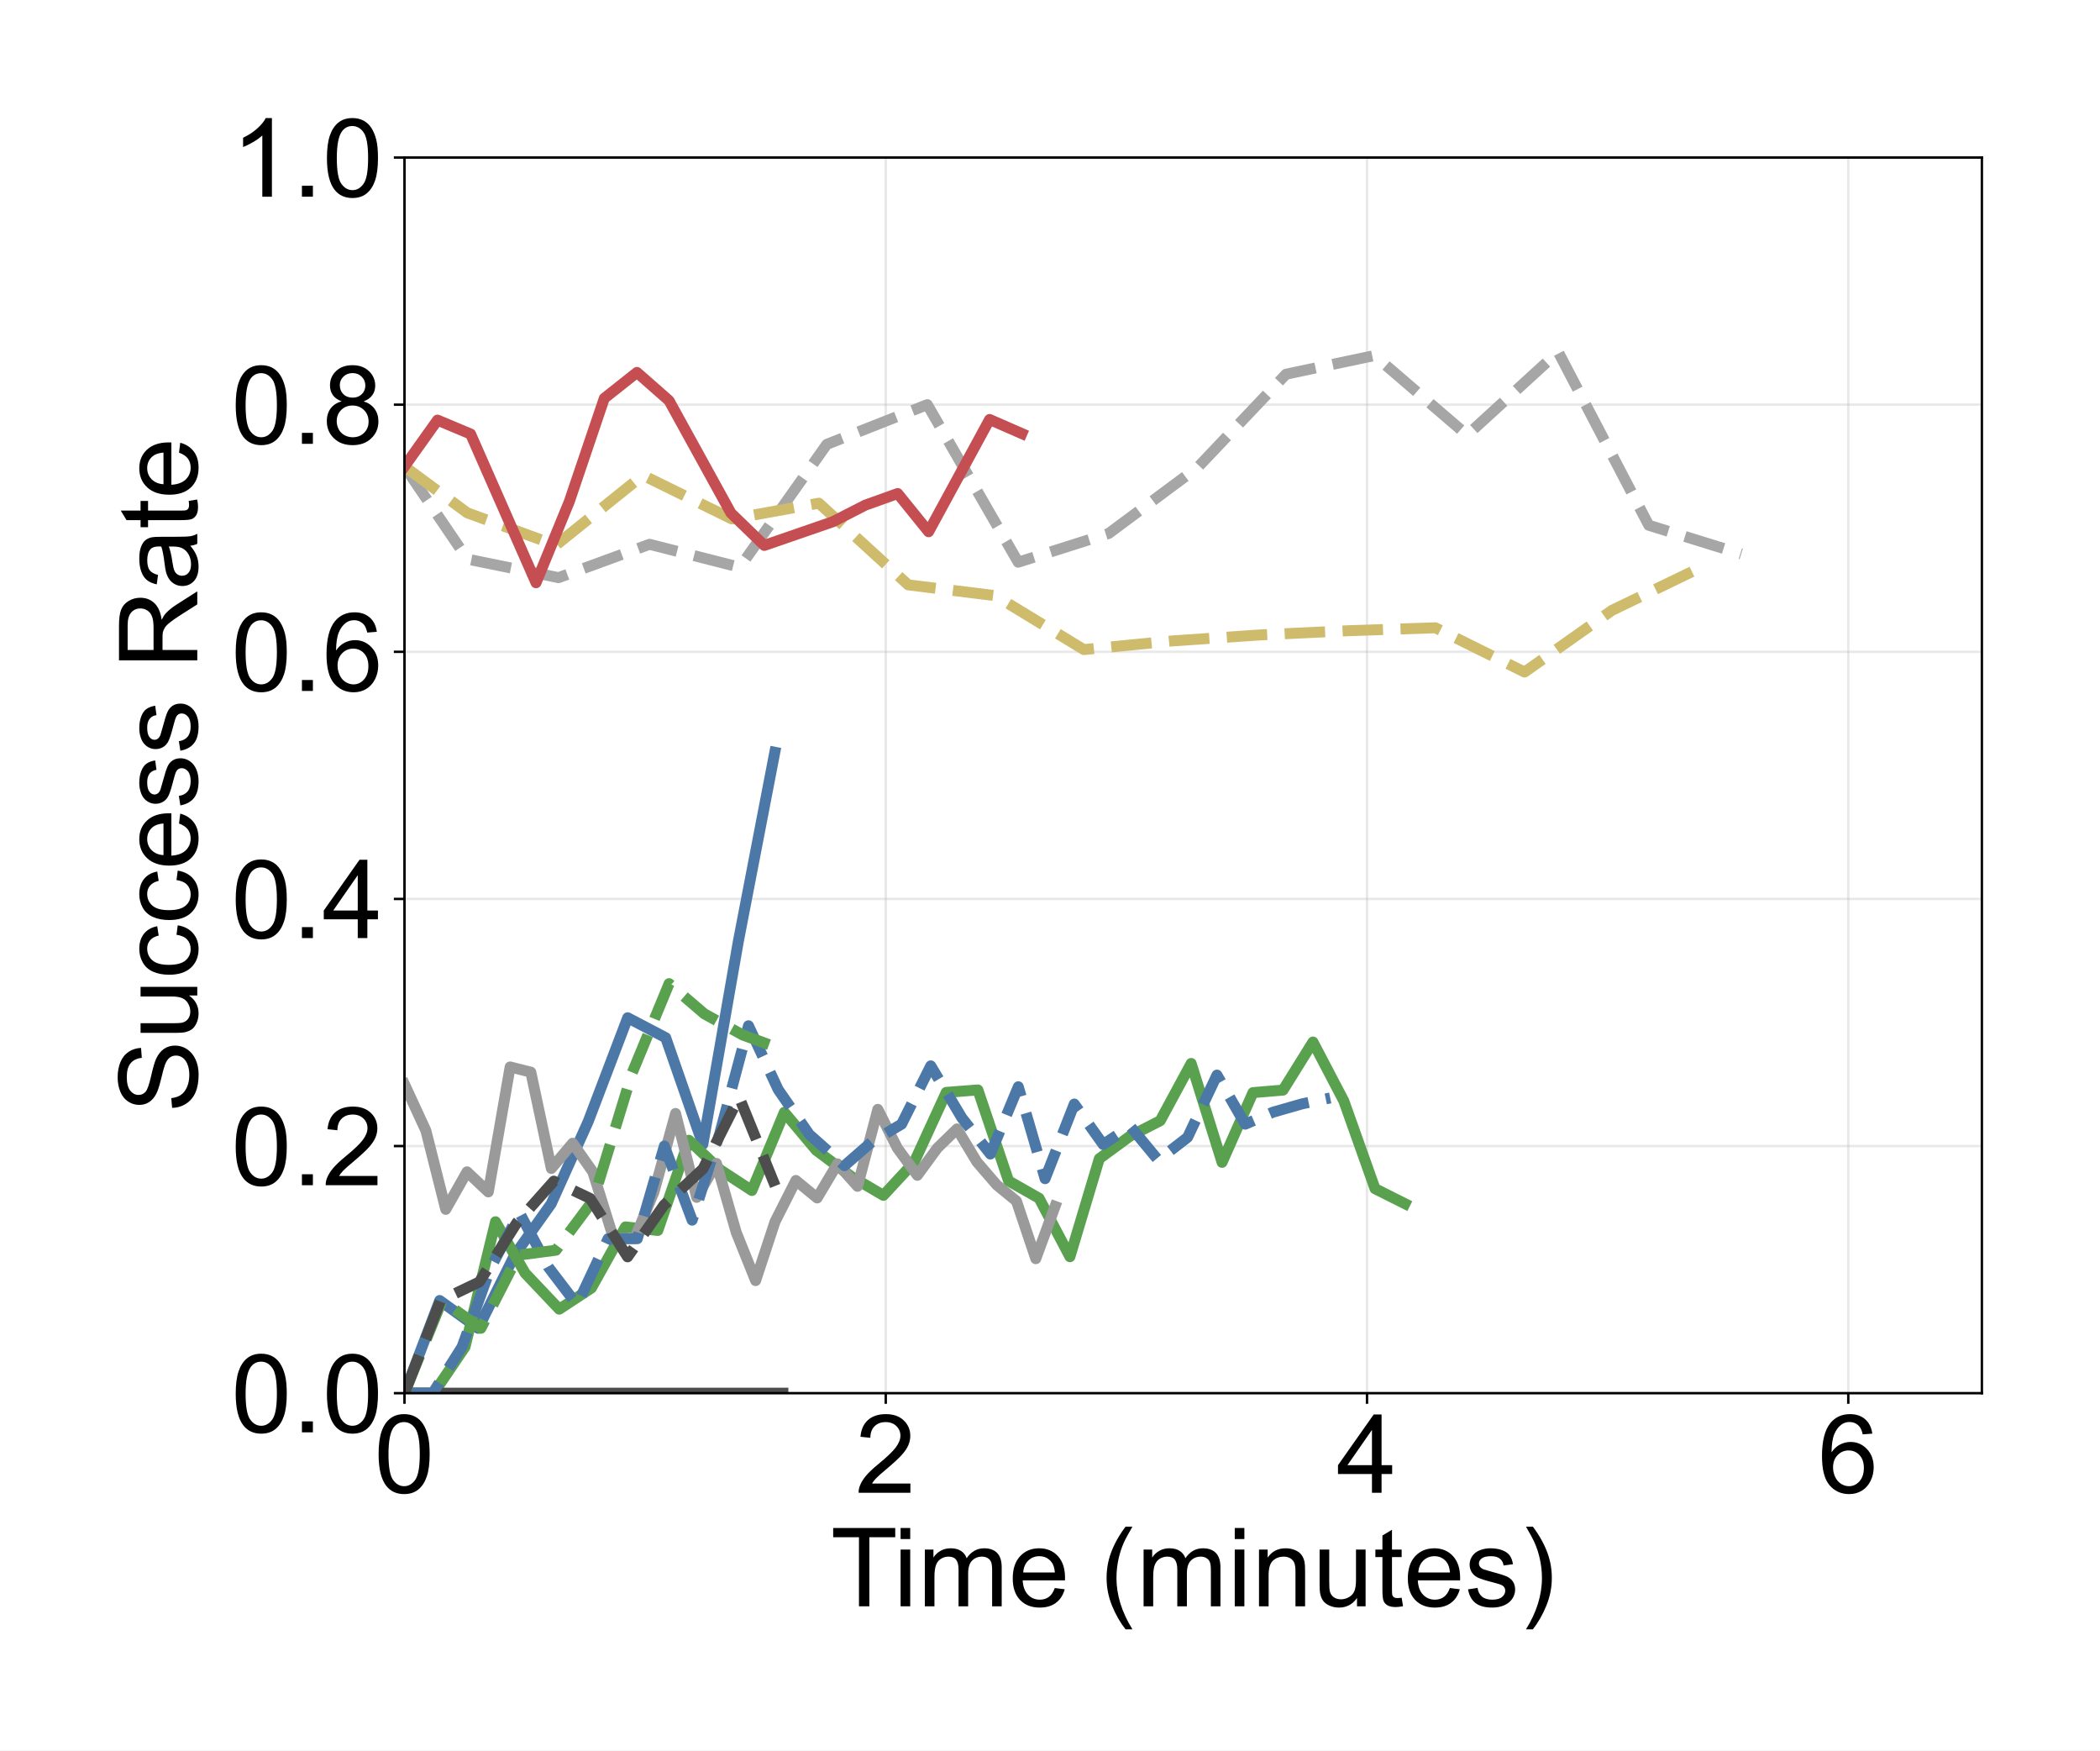
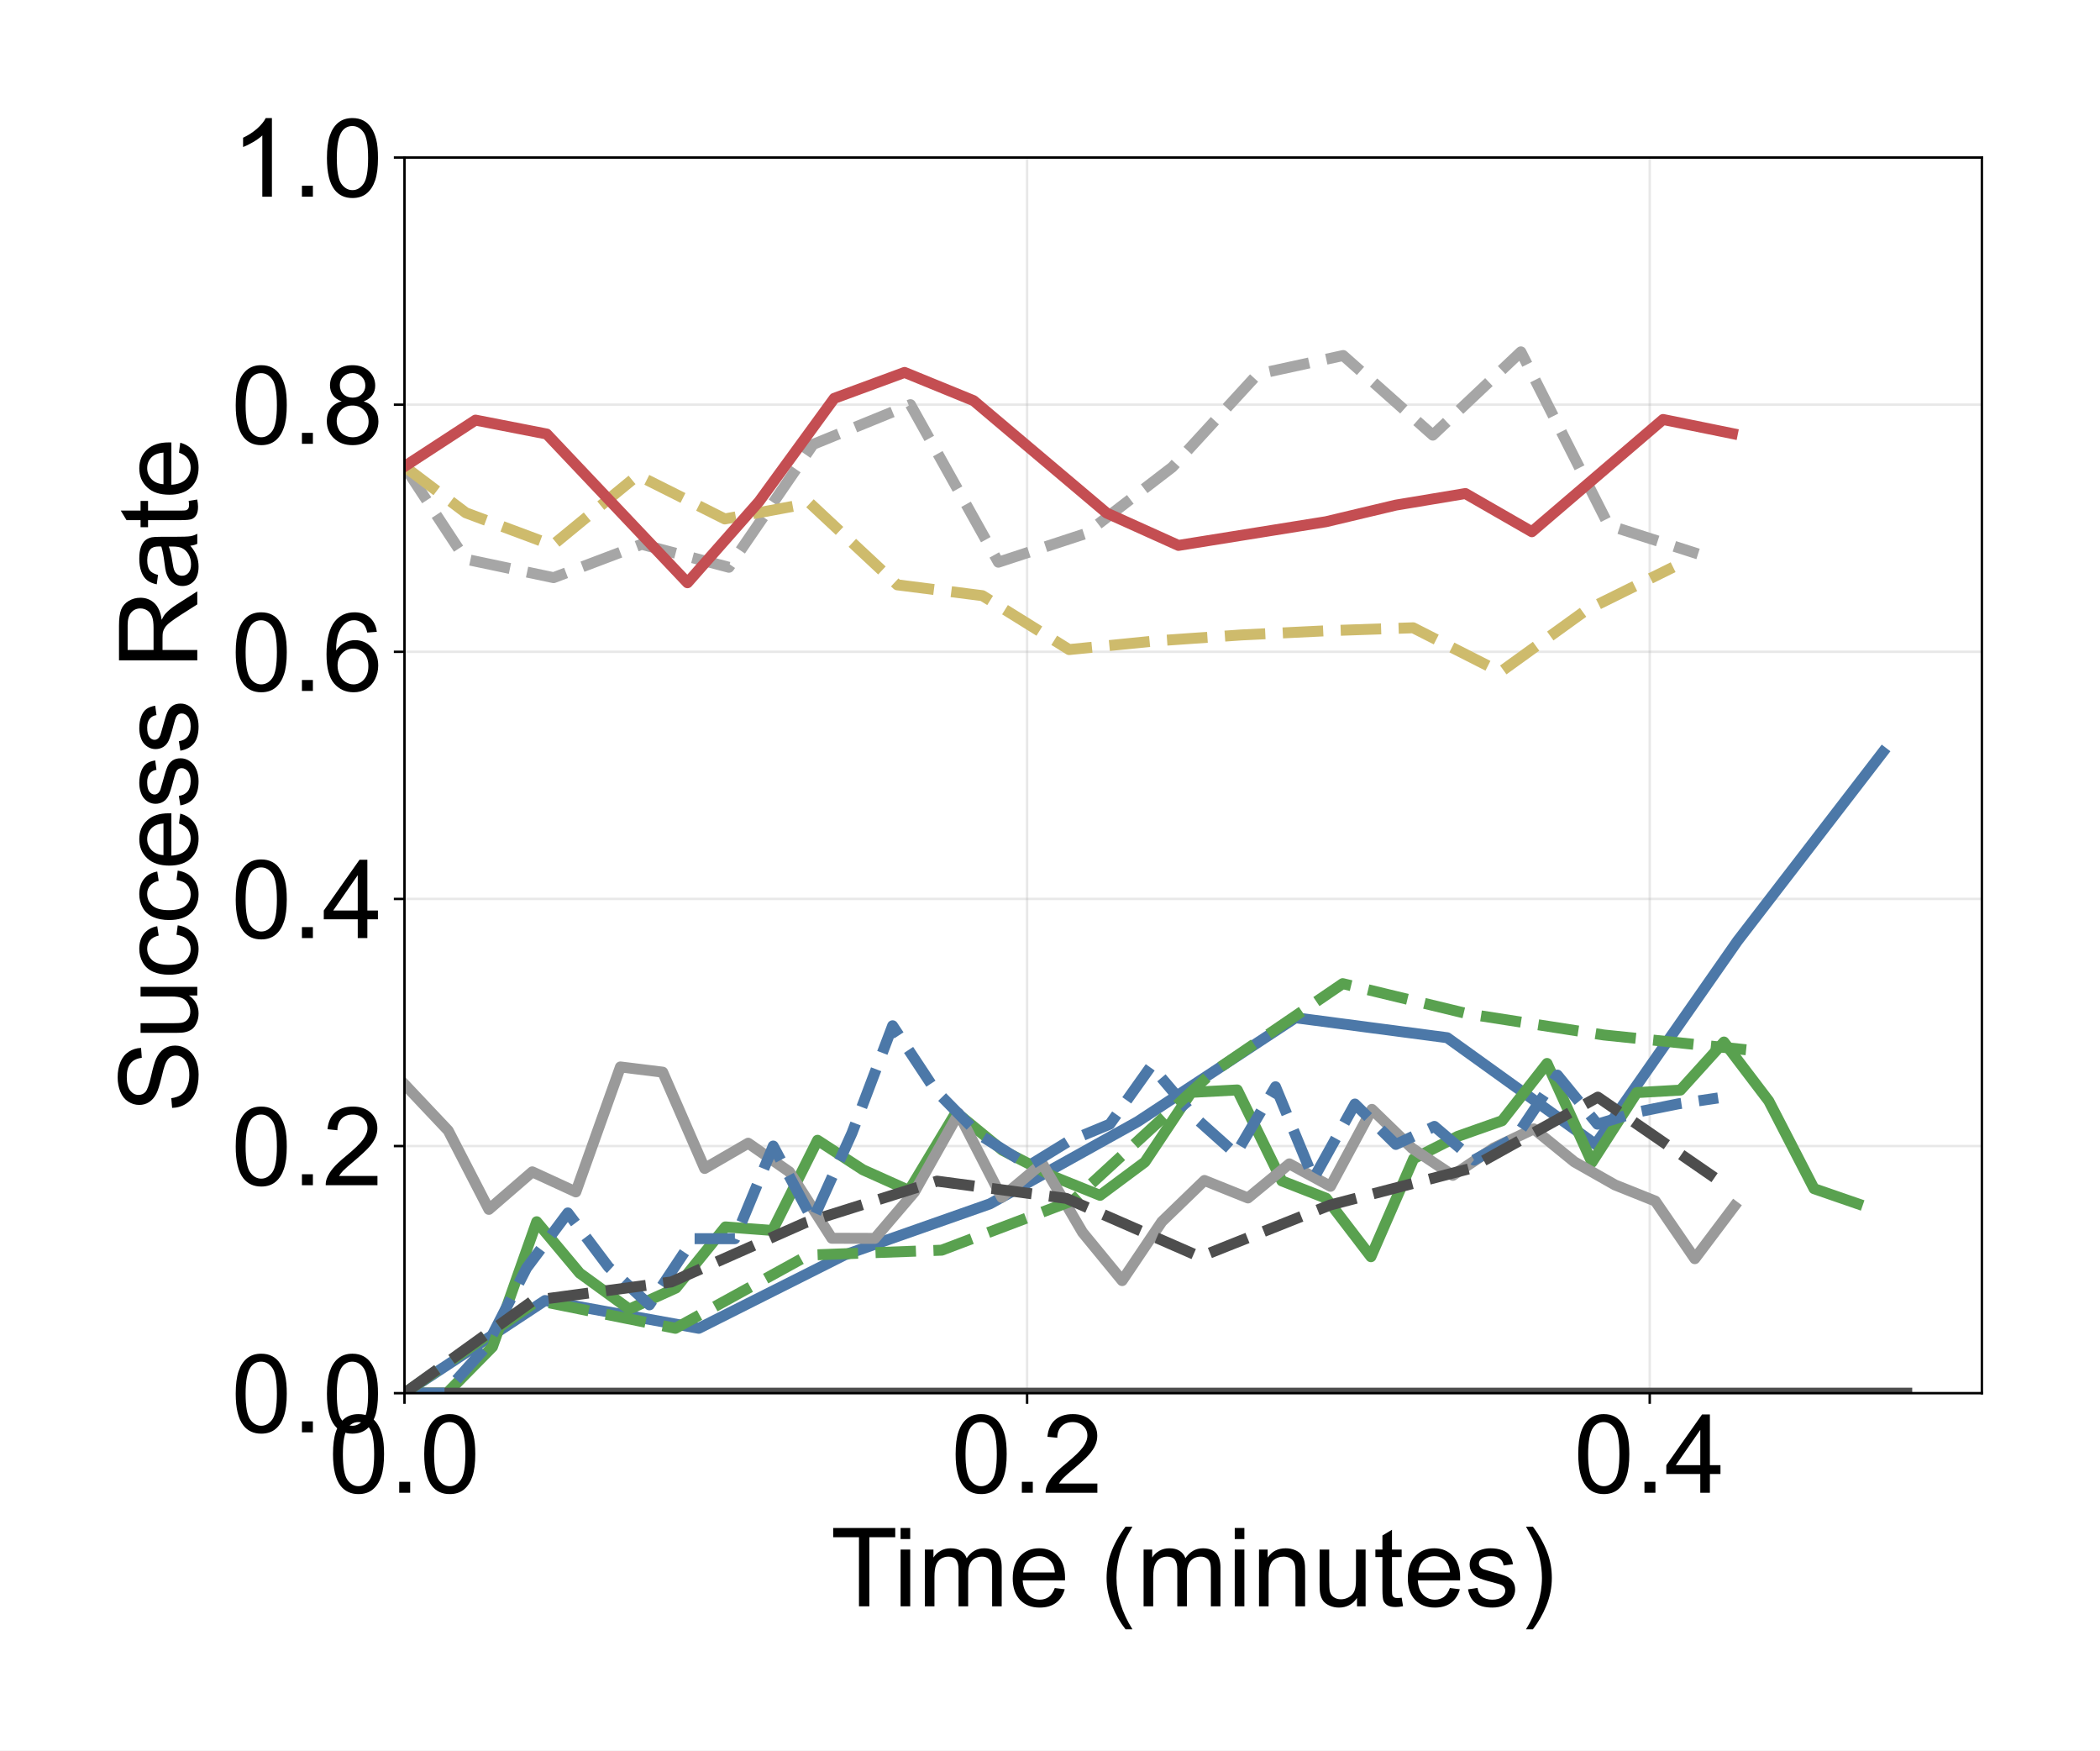
<svg xmlns="http://www.w3.org/2000/svg" xmlns:xlink="http://www.w3.org/1999/xlink" width="691.2pt" height="576pt" viewBox="0 0 691.2 576" version="1.1">
  <defs>
    <style type="text/css">*{stroke-linejoin: round; stroke-linecap: butt}</style>
  </defs>
  <g id="figure_1">
    <g id="patch_1">
      <path d="M 0 576  L 691.2 576  L 691.2 0  L 0 0  z " style="fill: #ffffff" />
    </g>
    <g id="axes_1">
      <g id="patch_2">
        <path d="M 133.13 458.44  L 652.32 458.44  L 652.32 51.84  L 133.13 51.84  z " style="fill: #ffffff" />
      </g>
      <g id="matplotlib.axis_1">
        <g id="xtick_1">
          <g id="line2d_1">
-             <path d="M 133.13 458.44  L 133.13 51.84  " clip-path="url(#pdf2b165efa)" style="fill: none; stroke: #b0b0b0; stroke-opacity: 0.3; stroke-width: 0.8; stroke-linecap: square" />
+             <path d="M 133.13 458.44  L 133.13 51.84  " clip-path="url(#pc6f71b0965)" style="fill: none; stroke: #b0b0b0; stroke-opacity: 0.3; stroke-width: 0.8; stroke-linecap: square" />
          </g>
          <g id="line2d_2">
            <defs>
-               <path id="m8a0c15851d" d="M 0 0  L 0 3.5  " style="stroke: #000000; stroke-width: 0.8" />
-             </defs>
-             <g>
-               <use xlink:href="#m8a0c15851d" x="133.13" y="458.44" style="stroke: #000000; stroke-width: 0.8" />
+               <path id="m09f06f1560" d="M 0 0  L 0 3.5  " style="stroke: #000000; stroke-width: 0.8" />
+             </defs>
+             <g>
+               <use xlink:href="#m09f06f1560" x="133.13" y="458.44" style="stroke: #000000; stroke-width: 0.8" />
            </g>
          </g>
          <g id="text_1">
-             <g transform="translate(123.1203 491.2081) scale(0.36 -0.36)">
+             <g transform="translate(108.11 491.2081) scale(0.36 -0.36)">
              <defs>
                <path id="ArialMT-30" d="M 266 2259  Q 266 3072 433 3567  Q 600 4063 929 4331  Q 1259 4600 1759 4600  Q 2128 4600 2406 4451  Q 2684 4303 2865 4023  Q 3047 3744 3150 3342  Q 3253 2941 3253 2259  Q 3253 1453 3087 958  Q 2922 463 2592 192  Q 2263 -78 1759 -78  Q 1097 -78 719 397  Q 266 969 266 2259  z M 844 2259  Q 844 1131 1108 757  Q 1372 384 1759 384  Q 2147 384 2411 759  Q 2675 1134 2675 2259  Q 2675 3391 2411 3762  Q 2147 4134 1753 4134  Q 1366 4134 1134 3806  Q 844 3388 844 2259  z " transform="scale(0.015625)" />
-               </defs>
-               <use xlink:href="#ArialMT-30" />
+                 <path id="ArialMT-2e" d="M 581 0  L 581 641  L 1222 641  L 1222 0  L 581 0  z " transform="scale(0.015625)" />
+               </defs>
+               <use xlink:href="#ArialMT-30" />
+               <use xlink:href="#ArialMT-2e" transform="translate(55.61523 0)" />
+               <use xlink:href="#ArialMT-30" transform="translate(83.39844 0)" />
            </g>
          </g>
        </g>
        <g id="xtick_2">
          <g id="line2d_3">
-             <path d="M 291.537 458.44  L 291.537 51.84  " clip-path="url(#pdf2b165efa)" style="fill: none; stroke: #b0b0b0; stroke-opacity: 0.3; stroke-width: 0.8; stroke-linecap: square" />
+             <path d="M 338.063 458.44  L 338.063 51.84  " clip-path="url(#pc6f71b0965)" style="fill: none; stroke: #b0b0b0; stroke-opacity: 0.3; stroke-width: 0.8; stroke-linecap: square" />
          </g>
          <g id="line2d_4">
            <g>
-               <use xlink:href="#m8a0c15851d" x="291.537" y="458.44" style="stroke: #000000; stroke-width: 0.8" />
+               <use xlink:href="#m09f06f1560" x="338.063" y="458.44" style="stroke: #000000; stroke-width: 0.8" />
            </g>
          </g>
          <g id="text_2">
-             <g transform="translate(281.5269 491.2081) scale(0.36 -0.36)">
+             <g transform="translate(313.0426 491.2081) scale(0.36 -0.36)">
              <defs>
                <path id="ArialMT-32" d="M 3222 541  L 3222 0  L 194 0  Q 188 203 259 391  Q 375 700 629 1000  Q 884 1300 1366 1694  Q 2113 2306 2375 2664  Q 2638 3022 2638 3341  Q 2638 3675 2398 3904  Q 2159 4134 1775 4134  Q 1369 4134 1125 3890  Q 881 3647 878 3216  L 300 3275  Q 359 3922 746 4261  Q 1134 4600 1788 4600  Q 2447 4600 2831 4234  Q 3216 3869 3216 3328  Q 3216 3053 3103 2787  Q 2991 2522 2730 2228  Q 2469 1934 1863 1422  Q 1356 997 1212 845  Q 1069 694 975 541  L 3222 541  z " transform="scale(0.015625)" />
              </defs>
-               <use xlink:href="#ArialMT-32" />
+               <use xlink:href="#ArialMT-30" />
+               <use xlink:href="#ArialMT-2e" transform="translate(55.61523 0)" />
+               <use xlink:href="#ArialMT-32" transform="translate(83.39844 0)" />
            </g>
          </g>
        </g>
        <g id="xtick_3">
          <g id="line2d_5">
-             <path d="M 449.943 458.44  L 449.943 51.84  " clip-path="url(#pdf2b165efa)" style="fill: none; stroke: #b0b0b0; stroke-opacity: 0.3; stroke-width: 0.8; stroke-linecap: square" />
+             <path d="M 542.995 458.44  L 542.995 51.84  " clip-path="url(#pc6f71b0965)" style="fill: none; stroke: #b0b0b0; stroke-opacity: 0.3; stroke-width: 0.8; stroke-linecap: square" />
          </g>
          <g id="line2d_6">
            <g>
-               <use xlink:href="#m8a0c15851d" x="449.943" y="458.44" style="stroke: #000000; stroke-width: 0.8" />
+               <use xlink:href="#m09f06f1560" x="542.995" y="458.44" style="stroke: #000000; stroke-width: 0.8" />
            </g>
          </g>
          <g id="text_3">
-             <g transform="translate(439.9334 491.2081) scale(0.36 -0.36)">
+             <g transform="translate(517.9752 491.2081) scale(0.36 -0.36)">
              <defs>
                <path id="ArialMT-34" d="M 2069 0  L 2069 1097  L 81 1097  L 81 1613  L 2172 4581  L 2631 4581  L 2631 1613  L 3250 1613  L 3250 1097  L 2631 1097  L 2631 0  L 2069 0  z M 2069 1613  L 2069 3678  L 634 1613  L 2069 1613  z " transform="scale(0.015625)" />
              </defs>
-               <use xlink:href="#ArialMT-34" />
-             </g>
-           </g>
-         </g>
-         <g id="xtick_4">
-           <g id="line2d_7">
-             <path d="M 608.35 458.44  L 608.35 51.84  " clip-path="url(#pdf2b165efa)" style="fill: none; stroke: #b0b0b0; stroke-opacity: 0.3; stroke-width: 0.8; stroke-linecap: square" />
-           </g>
-           <g id="line2d_8">
-             <g>
-               <use xlink:href="#m8a0c15851d" x="608.35" y="458.44" style="stroke: #000000; stroke-width: 0.8" />
-             </g>
-           </g>
-           <g id="text_4">
-             <g transform="translate(598.34 491.2081) scale(0.36 -0.36)">
-               <defs>
-                 <path id="ArialMT-36" d="M 3184 3459  L 2625 3416  Q 2550 3747 2413 3897  Q 2184 4138 1850 4138  Q 1581 4138 1378 3988  Q 1113 3794 959 3422  Q 806 3050 800 2363  Q 1003 2672 1297 2822  Q 1591 2972 1913 2972  Q 2475 2972 2870 2558  Q 3266 2144 3266 1488  Q 3266 1056 3080 686  Q 2894 316 2569 119  Q 2244 -78 1831 -78  Q 1128 -78 684 439  Q 241 956 241 2144  Q 241 3472 731 4075  Q 1159 4600 1884 4600  Q 2425 4600 2770 4297  Q 3116 3994 3184 3459  z M 888 1484  Q 888 1194 1011 928  Q 1134 663 1356 523  Q 1578 384 1822 384  Q 2178 384 2434 671  Q 2691 959 2691 1453  Q 2691 1928 2437 2201  Q 2184 2475 1800 2475  Q 1419 2475 1153 2201  Q 888 1928 888 1484  z " transform="scale(0.015625)" />
-               </defs>
-               <use xlink:href="#ArialMT-36" />
-             </g>
-           </g>
-         </g>
-         <g id="text_5">
+               <use xlink:href="#ArialMT-30" />
+               <use xlink:href="#ArialMT-2e" transform="translate(55.61523 0)" />
+               <use xlink:href="#ArialMT-34" transform="translate(83.39844 0)" />
+             </g>
+           </g>
+         </g>
+         <g id="text_4">
          <g transform="translate(273.3934 528.57) scale(0.36 -0.36)">
            <defs>
              <path id="ArialMT-54" d="M 1659 0  L 1659 4041  L 150 4041  L 150 4581  L 3781 4581  L 3781 4041  L 2266 4041  L 2266 0  L 1659 0  z " transform="scale(0.015625)" />
              <path id="ArialMT-69" d="M 425 3934  L 425 4581  L 988 4581  L 988 3934  L 425 3934  z M 425 0  L 425 3319  L 988 3319  L 988 0  L 425 0  z " transform="scale(0.015625)" />
              <path id="ArialMT-6d" d="M 422 0  L 422 3319  L 925 3319  L 925 2853  Q 1081 3097 1340 3245  Q 1600 3394 1931 3394  Q 2300 3394 2536 3241  Q 2772 3088 2869 2813  Q 3263 3394 3894 3394  Q 4388 3394 4653 3120  Q 4919 2847 4919 2278  L 4919 0  L 4359 0  L 4359 2091  Q 4359 2428 4304 2576  Q 4250 2725 4106 2815  Q 3963 2906 3769 2906  Q 3419 2906 3187 2673  Q 2956 2441 2956 1928  L 2956 0  L 2394 0  L 2394 2156  Q 2394 2531 2256 2718  Q 2119 2906 1806 2906  Q 1569 2906 1367 2781  Q 1166 2656 1075 2415  Q 984 2175 984 1722  L 984 0  L 422 0  z " transform="scale(0.015625)" />
              <path id="ArialMT-65" d="M 2694 1069  L 3275 997  Q 3138 488 2766 206  Q 2394 -75 1816 -75  Q 1088 -75 661 373  Q 234 822 234 1631  Q 234 2469 665 2931  Q 1097 3394 1784 3394  Q 2450 3394 2872 2941  Q 3294 2488 3294 1666  Q 3294 1616 3291 1516  L 816 1516  Q 847 969 1125 678  Q 1403 388 1819 388  Q 2128 388 2347 550  Q 2566 713 2694 1069  z M 847 1978  L 2700 1978  Q 2663 2397 2488 2606  Q 2219 2931 1791 2931  Q 1403 2931 1139 2672  Q 875 2413 847 1978  z " transform="scale(0.015625)" />
              <path id="ArialMT-20" transform="scale(0.015625)" />
              <path id="ArialMT-28" d="M 1497 -1347  Q 1031 -759 709 28  Q 388 816 388 1659  Q 388 2403 628 3084  Q 909 3875 1497 4659  L 1900 4659  Q 1522 4009 1400 3731  Q 1209 3300 1100 2831  Q 966 2247 966 1656  Q 966 153 1900 -1347  L 1497 -1347  z " transform="scale(0.015625)" />
              <path id="ArialMT-6e" d="M 422 0  L 422 3319  L 928 3319  L 928 2847  Q 1294 3394 1984 3394  Q 2284 3394 2536 3286  Q 2788 3178 2913 3003  Q 3038 2828 3088 2588  Q 3119 2431 3119 2041  L 3119 0  L 2556 0  L 2556 2019  Q 2556 2363 2490 2533  Q 2425 2703 2258 2804  Q 2091 2906 1866 2906  Q 1506 2906 1245 2678  Q 984 2450 984 1813  L 984 0  L 422 0  z " transform="scale(0.015625)" />
              <path id="ArialMT-75" d="M 2597 0  L 2597 488  Q 2209 -75 1544 -75  Q 1250 -75 995 37  Q 741 150 617 320  Q 494 491 444 738  Q 409 903 409 1263  L 409 3319  L 972 3319  L 972 1478  Q 972 1038 1006 884  Q 1059 663 1231 536  Q 1403 409 1656 409  Q 1909 409 2131 539  Q 2353 669 2445 892  Q 2538 1116 2538 1541  L 2538 3319  L 3100 3319  L 3100 0  L 2597 0  z " transform="scale(0.015625)" />
              <path id="ArialMT-74" d="M 1650 503  L 1731 6  Q 1494 -44 1306 -44  Q 1000 -44 831 53  Q 663 150 594 308  Q 525 466 525 972  L 525 2881  L 113 2881  L 113 3319  L 525 3319  L 525 4141  L 1084 4478  L 1084 3319  L 1650 3319  L 1650 2881  L 1084 2881  L 1084 941  Q 1084 700 1114 631  Q 1144 563 1211 522  Q 1278 481 1403 481  Q 1497 481 1650 503  z " transform="scale(0.015625)" />
              <path id="ArialMT-73" d="M 197 991  L 753 1078  Q 800 744 1014 566  Q 1228 388 1613 388  Q 2000 388 2187 545  Q 2375 703 2375 916  Q 2375 1106 2209 1216  Q 2094 1291 1634 1406  Q 1016 1563 777 1677  Q 538 1791 414 1992  Q 291 2194 291 2438  Q 291 2659 392 2848  Q 494 3038 669 3163  Q 800 3259 1026 3326  Q 1253 3394 1513 3394  Q 1903 3394 2198 3281  Q 2494 3169 2634 2976  Q 2775 2784 2828 2463  L 2278 2388  Q 2241 2644 2061 2787  Q 1881 2931 1553 2931  Q 1166 2931 1000 2803  Q 834 2675 834 2503  Q 834 2394 903 2306  Q 972 2216 1119 2156  Q 1203 2125 1616 2013  Q 2213 1853 2448 1751  Q 2684 1650 2818 1456  Q 2953 1263 2953 975  Q 2953 694 2789 445  Q 2625 197 2315 61  Q 2006 -75 1616 -75  Q 969 -75 630 194  Q 291 463 197 991  z " transform="scale(0.015625)" />
              <path id="ArialMT-29" d="M 791 -1347  L 388 -1347  Q 1322 153 1322 1656  Q 1322 2244 1188 2822  Q 1081 3291 891 3722  Q 769 4003 388 4659  L 791 4659  Q 1378 3875 1659 3084  Q 1900 2403 1900 1659  Q 1900 816 1576 28  Q 1253 -759 791 -1347  z " transform="scale(0.015625)" />
            </defs>
            <use xlink:href="#ArialMT-54" />
            <use xlink:href="#ArialMT-69" transform="translate(57.33398 0)" />
            <use xlink:href="#ArialMT-6d" transform="translate(79.55078 0)" />
            <use xlink:href="#ArialMT-65" transform="translate(162.8516 0)" />
            <use xlink:href="#ArialMT-20" transform="translate(218.4668 0)" />
            <use xlink:href="#ArialMT-28" transform="translate(246.25 0)" />
            <use xlink:href="#ArialMT-6d" transform="translate(279.5508 0)" />
            <use xlink:href="#ArialMT-69" transform="translate(362.8516 0)" />
            <use xlink:href="#ArialMT-6e" transform="translate(385.0684 0)" />
            <use xlink:href="#ArialMT-75" transform="translate(440.6836 0)" />
            <use xlink:href="#ArialMT-74" transform="translate(496.2988 0)" />
            <use xlink:href="#ArialMT-65" transform="translate(524.082 0)" />
            <use xlink:href="#ArialMT-73" transform="translate(579.6973 0)" />
            <use xlink:href="#ArialMT-29" transform="translate(629.6973 0)" />
          </g>
        </g>
      </g>
      <g id="matplotlib.axis_2">
        <g id="ytick_1">
+           <g id="line2d_7">
+             <path d="M 133.13 458.44  L 652.32 458.44  " clip-path="url(#pc6f71b0965)" style="fill: none; stroke: #b0b0b0; stroke-opacity: 0.3; stroke-width: 0.8; stroke-linecap: square" />
+           </g>
+           <g id="line2d_8">
+             <defs>
+               <path id="m75ee775995" d="M 0 0  L -3.5 0  " style="stroke: #000000; stroke-width: 0.8" />
+             </defs>
+             <g>
+               <use xlink:href="#m75ee775995" x="133.13" y="458.44" style="stroke: #000000; stroke-width: 0.8" />
+             </g>
+           </g>
+           <g id="text_5">
+             <g transform="translate(76.09 471.3241) scale(0.36 -0.36)">
+               <use xlink:href="#ArialMT-30" />
+               <use xlink:href="#ArialMT-2e" transform="translate(55.61523 0)" />
+               <use xlink:href="#ArialMT-30" transform="translate(83.39844 0)" />
+             </g>
+           </g>
+         </g>
+         <g id="ytick_2">
          <g id="line2d_9">
-             <path d="M 133.13 458.44  L 652.32 458.44  " clip-path="url(#pdf2b165efa)" style="fill: none; stroke: #b0b0b0; stroke-opacity: 0.3; stroke-width: 0.8; stroke-linecap: square" />
+             <path d="M 133.13 377.12  L 652.32 377.12  " clip-path="url(#pc6f71b0965)" style="fill: none; stroke: #b0b0b0; stroke-opacity: 0.3; stroke-width: 0.8; stroke-linecap: square" />
          </g>
          <g id="line2d_10">
-             <defs>
-               <path id="mccebfb293e" d="M 0 0  L -3.5 0  " style="stroke: #000000; stroke-width: 0.8" />
-             </defs>
-             <g>
-               <use xlink:href="#mccebfb293e" x="133.13" y="458.44" style="stroke: #000000; stroke-width: 0.8" />
+             <g>
+               <use xlink:href="#m75ee775995" x="133.13" y="377.12" style="stroke: #000000; stroke-width: 0.8" />
            </g>
          </g>
          <g id="text_6">
-             <g transform="translate(76.09 471.3241) scale(0.36 -0.36)">
-               <defs>
-                 <path id="ArialMT-2e" d="M 581 0  L 581 641  L 1222 641  L 1222 0  L 581 0  z " transform="scale(0.015625)" />
-               </defs>
-               <use xlink:href="#ArialMT-30" />
+             <g transform="translate(76.09 390.0041) scale(0.36 -0.36)">
+               <use xlink:href="#ArialMT-30" />
+               <use xlink:href="#ArialMT-2e" transform="translate(55.61523 0)" />
+               <use xlink:href="#ArialMT-32" transform="translate(83.39844 0)" />
+             </g>
+           </g>
+         </g>
+         <g id="ytick_3">
+           <g id="line2d_11">
+             <path d="M 133.13 295.8  L 652.32 295.8  " clip-path="url(#pc6f71b0965)" style="fill: none; stroke: #b0b0b0; stroke-opacity: 0.3; stroke-width: 0.8; stroke-linecap: square" />
+           </g>
+           <g id="line2d_12">
+             <g>
+               <use xlink:href="#m75ee775995" x="133.13" y="295.8" style="stroke: #000000; stroke-width: 0.8" />
+             </g>
+           </g>
+           <g id="text_7">
+             <g transform="translate(76.09 308.6841) scale(0.36 -0.36)">
+               <use xlink:href="#ArialMT-30" />
+               <use xlink:href="#ArialMT-2e" transform="translate(55.61523 0)" />
+               <use xlink:href="#ArialMT-34" transform="translate(83.39844 0)" />
+             </g>
+           </g>
+         </g>
+         <g id="ytick_4">
+           <g id="line2d_13">
+             <path d="M 133.13 214.48  L 652.32 214.48  " clip-path="url(#pc6f71b0965)" style="fill: none; stroke: #b0b0b0; stroke-opacity: 0.3; stroke-width: 0.8; stroke-linecap: square" />
+           </g>
+           <g id="line2d_14">
+             <g>
+               <use xlink:href="#m75ee775995" x="133.13" y="214.48" style="stroke: #000000; stroke-width: 0.8" />
+             </g>
+           </g>
+           <g id="text_8">
+             <g transform="translate(76.09 227.3641) scale(0.36 -0.36)">
+               <defs>
+                 <path id="ArialMT-36" d="M 3184 3459  L 2625 3416  Q 2550 3747 2413 3897  Q 2184 4138 1850 4138  Q 1581 4138 1378 3988  Q 1113 3794 959 3422  Q 806 3050 800 2363  Q 1003 2672 1297 2822  Q 1591 2972 1913 2972  Q 2475 2972 2870 2558  Q 3266 2144 3266 1488  Q 3266 1056 3080 686  Q 2894 316 2569 119  Q 2244 -78 1831 -78  Q 1128 -78 684 439  Q 241 956 241 2144  Q 241 3472 731 4075  Q 1159 4600 1884 4600  Q 2425 4600 2770 4297  Q 3116 3994 3184 3459  z M 888 1484  Q 888 1194 1011 928  Q 1134 663 1356 523  Q 1578 384 1822 384  Q 2178 384 2434 671  Q 2691 959 2691 1453  Q 2691 1928 2437 2201  Q 2184 2475 1800 2475  Q 1419 2475 1153 2201  Q 888 1928 888 1484  z " transform="scale(0.015625)" />
+               </defs>
+               <use xlink:href="#ArialMT-30" />
+               <use xlink:href="#ArialMT-2e" transform="translate(55.61523 0)" />
+               <use xlink:href="#ArialMT-36" transform="translate(83.39844 0)" />
+             </g>
+           </g>
+         </g>
+         <g id="ytick_5">
+           <g id="line2d_15">
+             <path d="M 133.13 133.16  L 652.32 133.16  " clip-path="url(#pc6f71b0965)" style="fill: none; stroke: #b0b0b0; stroke-opacity: 0.3; stroke-width: 0.8; stroke-linecap: square" />
+           </g>
+           <g id="line2d_16">
+             <g>
+               <use xlink:href="#m75ee775995" x="133.13" y="133.16" style="stroke: #000000; stroke-width: 0.8" />
+             </g>
+           </g>
+           <g id="text_9">
+             <g transform="translate(76.09 146.0441) scale(0.36 -0.36)">
+               <defs>
+                 <path id="ArialMT-38" d="M 1131 2484  Q 781 2613 612 2850  Q 444 3088 444 3419  Q 444 3919 803 4259  Q 1163 4600 1759 4600  Q 2359 4600 2725 4251  Q 3091 3903 3091 3403  Q 3091 3084 2923 2848  Q 2756 2613 2416 2484  Q 2838 2347 3058 2040  Q 3278 1734 3278 1309  Q 3278 722 2862 322  Q 2447 -78 1769 -78  Q 1091 -78 675 323  Q 259 725 259 1325  Q 259 1772 486 2073  Q 713 2375 1131 2484  z M 1019 3438  Q 1019 3113 1228 2906  Q 1438 2700 1772 2700  Q 2097 2700 2305 2904  Q 2513 3109 2513 3406  Q 2513 3716 2298 3927  Q 2084 4138 1766 4138  Q 1444 4138 1231 3931  Q 1019 3725 1019 3438  z M 838 1322  Q 838 1081 952 856  Q 1066 631 1291 507  Q 1516 384 1775 384  Q 2178 384 2440 643  Q 2703 903 2703 1303  Q 2703 1709 2433 1975  Q 2163 2241 1756 2241  Q 1359 2241 1098 1978  Q 838 1716 838 1322  z " transform="scale(0.015625)" />
+               </defs>
+               <use xlink:href="#ArialMT-30" />
+               <use xlink:href="#ArialMT-2e" transform="translate(55.61523 0)" />
+               <use xlink:href="#ArialMT-38" transform="translate(83.39844 0)" />
+             </g>
+           </g>
+         </g>
+         <g id="ytick_6">
+           <g id="line2d_17">
+             <path d="M 133.13 51.84  L 652.32 51.84  " clip-path="url(#pc6f71b0965)" style="fill: none; stroke: #b0b0b0; stroke-opacity: 0.3; stroke-width: 0.8; stroke-linecap: square" />
+           </g>
+           <g id="line2d_18">
+             <g>
+               <use xlink:href="#m75ee775995" x="133.13" y="51.84" style="stroke: #000000; stroke-width: 0.8" />
+             </g>
+           </g>
+           <g id="text_10">
+             <g transform="translate(76.09 64.72406) scale(0.36 -0.36)">
+               <defs>
+                 <path id="ArialMT-31" d="M 2384 0  L 1822 0  L 1822 3584  Q 1619 3391 1289 3197  Q 959 3003 697 2906  L 697 3450  Q 1169 3672 1522 3987  Q 1875 4303 2022 4600  L 2384 4600  L 2384 0  z " transform="scale(0.015625)" />
+               </defs>
+               <use xlink:href="#ArialMT-31" />
              <use xlink:href="#ArialMT-2e" transform="translate(55.61523 0)" />
              <use xlink:href="#ArialMT-30" transform="translate(83.39844 0)" />
            </g>
          </g>
        </g>
-         <g id="ytick_2">
-           <g id="line2d_11">
-             <path d="M 133.13 377.12  L 652.32 377.12  " clip-path="url(#pdf2b165efa)" style="fill: none; stroke: #b0b0b0; stroke-opacity: 0.3; stroke-width: 0.8; stroke-linecap: square" />
-           </g>
-           <g id="line2d_12">
-             <g>
-               <use xlink:href="#mccebfb293e" x="133.13" y="377.12" style="stroke: #000000; stroke-width: 0.8" />
-             </g>
-           </g>
-           <g id="text_7">
-             <g transform="translate(76.09 390.0041) scale(0.36 -0.36)">
-               <use xlink:href="#ArialMT-30" />
-               <use xlink:href="#ArialMT-2e" transform="translate(55.61523 0)" />
-               <use xlink:href="#ArialMT-32" transform="translate(83.39844 0)" />
-             </g>
-           </g>
-         </g>
-         <g id="ytick_3">
-           <g id="line2d_13">
-             <path d="M 133.13 295.8  L 652.32 295.8  " clip-path="url(#pdf2b165efa)" style="fill: none; stroke: #b0b0b0; stroke-opacity: 0.3; stroke-width: 0.8; stroke-linecap: square" />
-           </g>
-           <g id="line2d_14">
-             <g>
-               <use xlink:href="#mccebfb293e" x="133.13" y="295.8" style="stroke: #000000; stroke-width: 0.8" />
-             </g>
-           </g>
-           <g id="text_8">
-             <g transform="translate(76.09 308.6841) scale(0.36 -0.36)">
-               <use xlink:href="#ArialMT-30" />
-               <use xlink:href="#ArialMT-2e" transform="translate(55.61523 0)" />
-               <use xlink:href="#ArialMT-34" transform="translate(83.39844 0)" />
-             </g>
-           </g>
-         </g>
-         <g id="ytick_4">
-           <g id="line2d_15">
-             <path d="M 133.13 214.48  L 652.32 214.48  " clip-path="url(#pdf2b165efa)" style="fill: none; stroke: #b0b0b0; stroke-opacity: 0.3; stroke-width: 0.8; stroke-linecap: square" />
-           </g>
-           <g id="line2d_16">
-             <g>
-               <use xlink:href="#mccebfb293e" x="133.13" y="214.48" style="stroke: #000000; stroke-width: 0.8" />
-             </g>
-           </g>
-           <g id="text_9">
-             <g transform="translate(76.09 227.3641) scale(0.36 -0.36)">
-               <use xlink:href="#ArialMT-30" />
-               <use xlink:href="#ArialMT-2e" transform="translate(55.61523 0)" />
-               <use xlink:href="#ArialMT-36" transform="translate(83.39844 0)" />
-             </g>
-           </g>
-         </g>
-         <g id="ytick_5">
-           <g id="line2d_17">
-             <path d="M 133.13 133.16  L 652.32 133.16  " clip-path="url(#pdf2b165efa)" style="fill: none; stroke: #b0b0b0; stroke-opacity: 0.3; stroke-width: 0.8; stroke-linecap: square" />
-           </g>
-           <g id="line2d_18">
-             <g>
-               <use xlink:href="#mccebfb293e" x="133.13" y="133.16" style="stroke: #000000; stroke-width: 0.8" />
-             </g>
-           </g>
-           <g id="text_10">
-             <g transform="translate(76.09 146.0441) scale(0.36 -0.36)">
-               <defs>
-                 <path id="ArialMT-38" d="M 1131 2484  Q 781 2613 612 2850  Q 444 3088 444 3419  Q 444 3919 803 4259  Q 1163 4600 1759 4600  Q 2359 4600 2725 4251  Q 3091 3903 3091 3403  Q 3091 3084 2923 2848  Q 2756 2613 2416 2484  Q 2838 2347 3058 2040  Q 3278 1734 3278 1309  Q 3278 722 2862 322  Q 2447 -78 1769 -78  Q 1091 -78 675 323  Q 259 725 259 1325  Q 259 1772 486 2073  Q 713 2375 1131 2484  z M 1019 3438  Q 1019 3113 1228 2906  Q 1438 2700 1772 2700  Q 2097 2700 2305 2904  Q 2513 3109 2513 3406  Q 2513 3716 2298 3927  Q 2084 4138 1766 4138  Q 1444 4138 1231 3931  Q 1019 3725 1019 3438  z M 838 1322  Q 838 1081 952 856  Q 1066 631 1291 507  Q 1516 384 1775 384  Q 2178 384 2440 643  Q 2703 903 2703 1303  Q 2703 1709 2433 1975  Q 2163 2241 1756 2241  Q 1359 2241 1098 1978  Q 838 1716 838 1322  z " transform="scale(0.015625)" />
-               </defs>
-               <use xlink:href="#ArialMT-30" />
-               <use xlink:href="#ArialMT-2e" transform="translate(55.61523 0)" />
-               <use xlink:href="#ArialMT-38" transform="translate(83.39844 0)" />
-             </g>
-           </g>
-         </g>
-         <g id="ytick_6">
-           <g id="line2d_19">
-             <path d="M 133.13 51.84  L 652.32 51.84  " clip-path="url(#pdf2b165efa)" style="fill: none; stroke: #b0b0b0; stroke-opacity: 0.3; stroke-width: 0.8; stroke-linecap: square" />
-           </g>
-           <g id="line2d_20">
-             <g>
-               <use xlink:href="#mccebfb293e" x="133.13" y="51.84" style="stroke: #000000; stroke-width: 0.8" />
-             </g>
-           </g>
-           <g id="text_11">
-             <g transform="translate(76.09 64.72406) scale(0.36 -0.36)">
-               <defs>
-                 <path id="ArialMT-31" d="M 2384 0  L 1822 0  L 1822 3584  Q 1619 3391 1289 3197  Q 959 3003 697 2906  L 697 3450  Q 1169 3672 1522 3987  Q 1875 4303 2022 4600  L 2384 4600  L 2384 0  z " transform="scale(0.015625)" />
-               </defs>
-               <use xlink:href="#ArialMT-31" />
-               <use xlink:href="#ArialMT-2e" transform="translate(55.61523 0)" />
-               <use xlink:href="#ArialMT-30" transform="translate(83.39844 0)" />
-             </g>
-           </g>
-         </g>
-         <g id="text_12">
+         <g id="text_11">
          <g transform="translate(64.935 366.1859) rotate(-90) scale(0.36 -0.36)">
            <defs>
              <path id="ArialMT-53" d="M 288 1472  L 859 1522  Q 900 1178 1048 958  Q 1197 738 1509 602  Q 1822 466 2213 466  Q 2559 466 2825 569  Q 3091 672 3220 851  Q 3350 1031 3350 1244  Q 3350 1459 3225 1620  Q 3100 1781 2813 1891  Q 2628 1963 1997 2114  Q 1366 2266 1113 2400  Q 784 2572 623 2826  Q 463 3081 463 3397  Q 463 3744 659 4045  Q 856 4347 1234 4503  Q 1613 4659 2075 4659  Q 2584 4659 2973 4495  Q 3363 4331 3572 4012  Q 3781 3694 3797 3291  L 3216 3247  Q 3169 3681 2898 3903  Q 2628 4125 2100 4125  Q 1550 4125 1298 3923  Q 1047 3722 1047 3438  Q 1047 3191 1225 3031  Q 1400 2872 2139 2705  Q 2878 2538 3153 2413  Q 3553 2228 3743 1945  Q 3934 1663 3934 1294  Q 3934 928 3725 604  Q 3516 281 3123 101  Q 2731 -78 2241 -78  Q 1619 -78 1198 103  Q 778 284 539 648  Q 300 1013 288 1472  z " transform="scale(0.015625)" />
              <path id="ArialMT-63" d="M 2588 1216  L 3141 1144  Q 3050 572 2676 248  Q 2303 -75 1759 -75  Q 1078 -75 664 370  Q 250 816 250 1647  Q 250 2184 428 2587  Q 606 2991 970 3192  Q 1334 3394 1763 3394  Q 2303 3394 2647 3120  Q 2991 2847 3088 2344  L 2541 2259  Q 2463 2594 2264 2762  Q 2066 2931 1784 2931  Q 1359 2931 1093 2626  Q 828 2322 828 1663  Q 828 994 1084 691  Q 1341 388 1753 388  Q 2084 388 2306 591  Q 2528 794 2588 1216  z " transform="scale(0.015625)" />
              <path id="ArialMT-52" d="M 503 0  L 503 4581  L 2534 4581  Q 3147 4581 3465 4457  Q 3784 4334 3975 4021  Q 4166 3709 4166 3331  Q 4166 2844 3850 2509  Q 3534 2175 2875 2084  Q 3116 1969 3241 1856  Q 3506 1613 3744 1247  L 4541 0  L 3778 0  L 3172 953  Q 2906 1366 2734 1584  Q 2563 1803 2427 1890  Q 2291 1978 2150 2013  Q 2047 2034 1813 2034  L 1109 2034  L 1109 0  L 503 0  z M 1109 2559  L 2413 2559  Q 2828 2559 3062 2645  Q 3297 2731 3419 2920  Q 3541 3109 3541 3331  Q 3541 3656 3305 3865  Q 3069 4075 2559 4075  L 1109 4075  L 1109 2559  z " transform="scale(0.015625)" />
              <path id="ArialMT-61" d="M 2588 409  Q 2275 144 1986 34  Q 1697 -75 1366 -75  Q 819 -75 525 192  Q 231 459 231 875  Q 231 1119 342 1320  Q 453 1522 633 1644  Q 813 1766 1038 1828  Q 1203 1872 1538 1913  Q 2219 1994 2541 2106  Q 2544 2222 2544 2253  Q 2544 2597 2384 2738  Q 2169 2928 1744 2928  Q 1347 2928 1158 2789  Q 969 2650 878 2297  L 328 2372  Q 403 2725 575 2942  Q 747 3159 1072 3276  Q 1397 3394 1825 3394  Q 2250 3394 2515 3294  Q 2781 3194 2906 3042  Q 3031 2891 3081 2659  Q 3109 2516 3109 2141  L 3109 1391  Q 3109 606 3145 398  Q 3181 191 3288 0  L 2700 0  Q 2613 175 2588 409  z M 2541 1666  Q 2234 1541 1622 1453  Q 1275 1403 1131 1340  Q 988 1278 909 1158  Q 831 1038 831 891  Q 831 666 1001 516  Q 1172 366 1500 366  Q 1825 366 2078 508  Q 2331 650 2450 897  Q 2541 1088 2541 1459  L 2541 1666  z " transform="scale(0.015625)" />
            </defs>
            <use xlink:href="#ArialMT-53" />
            <use xlink:href="#ArialMT-75" transform="translate(66.69922 0)" />
            <use xlink:href="#ArialMT-63" transform="translate(122.3145 0)" />
            <use xlink:href="#ArialMT-63" transform="translate(172.3145 0)" />
            <use xlink:href="#ArialMT-65" transform="translate(222.3145 0)" />
            <use xlink:href="#ArialMT-73" transform="translate(277.9297 0)" />
            <use xlink:href="#ArialMT-73" transform="translate(327.9297 0)" />
            <use xlink:href="#ArialMT-20" transform="translate(377.9297 0)" />
            <use xlink:href="#ArialMT-52" transform="translate(405.7129 0)" />
            <use xlink:href="#ArialMT-61" transform="translate(477.9297 0)" />
            <use xlink:href="#ArialMT-74" transform="translate(533.5449 0)" />
            <use xlink:href="#ArialMT-65" transform="translate(561.3281 0)" />
          </g>
        </g>
      </g>
+       <g id="line2d_19">
+         <path d="M 133.13 458.44  L 179.394 427.945  L 229.995 437.094  L 277.881 413.002  L 325.825 396.139  L 374.444 369.087  L 426.394 334.903  L 476.343 341.469  L 525.16 376.56  L 571.884 309.639  L 619.69 247.547  " clip-path="url(#pc6f71b0965)" style="fill: none; stroke: #4c78a8; stroke-width: 3.6; stroke-linecap: square" />
+       </g>
+       <g id="line2d_20">
+         <path d="M 133.13 458.44  L 147.089 458.44  L 162.101 443.192  L 176.651 402.024  L 190.815 418.949  L 207.121 430.796  L 222.474 423.842  L 238.77 403.726  L 254.254 404.893  L 269.087 375.215  L 284.034 384.935  L 299.205 391.739  L 314.71 366.007  L 329.926 378.489  L 346.919 387.227  L 362.08 393.343  L 376.833 382.377  L 392.119 359.454  L 407.248 358.655  L 421.912 388.59  L 436.502 394.298  L 451.235 413.54  L 465.289 381.268  L 479.817 373.924  L 494.404 368.784  L 509.197 349.938  L 523.97 382.489  L 538.74 359.532  L 553.104 358.709  L 567.42 342.886  L 582.184 362.305  L 597.081 391.145  L 611.377 396.086  " clip-path="url(#pc6f71b0965)" style="fill: none; stroke: #59a14f; stroke-width: 3.6; stroke-linecap: square" />
+       </g>
      <g id="line2d_21">
-         <path d="M 133.13 458.44  L 144.72 427.945  L 157.396 437.094  L 169.393 413.002  L 181.403 396.139  L 193.583 369.087  L 206.598 334.903  L 219.111 341.469  L 231.34 376.56  L 243.045 309.639  L 255.022 247.547  " clip-path="url(#pdf2b165efa)" style="fill: none; stroke: #4c78a8; stroke-width: 3.6; stroke-linecap: square" />
+         <path d="M 133.13 458.44  L 181.635 458.44  L 231.544 458.44  L 279.594 458.44  L 328.741 458.44  L 379.321 458.44  L 429.982 458.44  L 480.323 458.44  L 528.836 458.44  L 577.829 458.44  L 627.597 458.44  " clip-path="url(#pc6f71b0965)" style="fill: none; stroke: #4d4d4d; stroke-width: 3.6; stroke-linecap: square" />
      </g>
      <g id="line2d_22">
-         <path d="M 133.13 458.44  L 142.741 458.44  L 153.077 443.192  L 163.095 402.024  L 172.848 418.949  L 184.075 430.796  L 194.647 423.842  L 205.867 403.726  L 216.528 404.893  L 226.741 375.215  L 237.033 384.935  L 247.479 391.739  L 258.155 366.007  L 268.631 378.489  L 280.332 387.227  L 290.77 393.343  L 300.928 382.377  L 311.454 359.454  L 321.87 358.655  L 331.967 388.59  L 342.013 394.298  L 352.157 413.54  L 361.834 381.268  L 371.837 373.924  L 381.88 368.784  L 392.066 349.938  L 402.238 382.489  L 412.407 359.532  L 422.297 358.709  L 432.154 342.886  L 442.32 362.305  L 452.577 391.145  L 462.42 396.086  " clip-path="url(#pdf2b165efa)" style="fill: none; stroke: #59a14f; stroke-width: 3.6; stroke-linecap: square" />
+         <path d="M 133.13 356.79  L 147.527 372.038  L 160.906 397.958  L 175.201 385.608  L 189.541 392.21  L 204.208 351.089  L 218.12 352.799  L 231.934 384.491  L 246.258 376.181  L 259.828 385.611  L 273.787 407.46  L 287.946 407.506  L 300.951 392.291  L 315.507 366.394  L 329.716 394.007  L 343.027 382.842  L 356.307 405.522  L 369.352 421.397  L 382.406 402.015  L 396.438 388.447  L 410.753 394.198  L 424.391 382.975  L 437.921 390.367  L 451.558 365.047  L 464.745 377.817  L 478.176 386.756  L 491.625 377.767  L 504.845 371.474  L 518.178 382.316  L 531.553 389.906  L 544.818 395.218  L 557.831 414.185  L 570.799 396.966  " clip-path="url(#pc6f71b0965)" style="fill: none; stroke: #9a9a9a; stroke-width: 3.6; stroke-linecap: square" />
      </g>
      <g id="line2d_23">
-         <path d="M 133.13 458.44  L 145.348 458.44  L 157.919 458.44  L 170.023 458.44  L 182.402 458.44  L 195.143 458.44  L 207.904 458.44  L 220.584 458.44  L 232.804 458.44  L 245.145 458.44  L 257.681 458.44  " clip-path="url(#pdf2b165efa)" style="fill: none; stroke: #4d4d4d; stroke-width: 3.6; stroke-linecap: square" />
+         <path d="M 133.13 458.44  L 146.308 458.44  L 160.042 443.192  L 173.309 417.272  L 186.897 399.127  L 200.285 416.921  L 213.75 429.377  L 228.234 407.601  L 241.887 407.605  L 254.502 377.113  L 267.486 401.511  L 280.417 372.847  L 293.799 337.535  L 307.694 358.559  L 322.175 373.276  L 338.634 383.578  L 351.728 375.541  L 365.296 369.916  L 378.932 350.731  L 393.415 367.796  L 406.76 379.742  L 419.821 357.609  L 432.332 387.858  L 445.959 363.29  L 459.432 376.588  L 472.128 370.648  L 485.158 381.738  L 498.873 374.254  L 512.599 353.767  L 525.794 369.922  L 538.755 365.982  L 552.414 363.224  L 565.504 361.294  " clip-path="url(#pc6f71b0965)" style="fill: none; stroke-dasharray: 13.32,5.76; stroke-dashoffset: 0; stroke: #4c78a8; stroke-width: 3.6" />
      </g>
      <g id="line2d_24">
-         <path d="M 133.13 356.79  L 140.174 372.038  L 146.72 397.958  L 153.714 385.608  L 160.73 392.21  L 167.906 351.089  L 174.713 352.799  L 181.471 384.491  L 188.48 376.181  L 195.119 385.611  L 201.948 407.46  L 208.876 407.506  L 215.239 392.291  L 222.36 366.394  L 229.312 394.007  L 235.825 382.842  L 242.322 405.522  L 248.705 421.397  L 255.092 402.015  L 261.957 388.447  L 268.961 394.198  L 275.633 382.975  L 282.253 390.367  L 288.925 365.047  L 295.377 377.817  L 301.948 386.756  L 308.528 377.767  L 314.996 371.474  L 321.52 382.316  L 328.064 389.906  L 334.553 395.218  L 340.921 414.185  L 347.265 396.966  " clip-path="url(#pdf2b165efa)" style="fill: none; stroke: #9a9a9a; stroke-width: 3.6; stroke-linecap: square" />
+         <path d="M 133.13 458.44  L 176.993 427.945  L 222.305 437.094  L 266.069 413.002  L 309.943 411.386  L 353.237 395.007  L 398.862 353.047  L 441.949 323.675  L 483.091 333.61  L 527.838 340.564  L 574.725 345.432  " clip-path="url(#pc6f71b0965)" style="fill: none; stroke-dasharray: 13.32,5.76; stroke-dashoffset: 0; stroke: #59a14f; stroke-width: 3.6" />
      </g>
      <g id="line2d_25">
-         <path d="M 133.13 458.44  L 142.417 458.44  L 152.095 443.192  L 161.445 417.272  L 171.021 399.127  L 180.456 416.921  L 189.945 429.377  L 200.152 407.601  L 209.774 407.605  L 218.664 377.113  L 227.814 401.511  L 236.927 372.847  L 246.358 337.535  L 256.15 358.559  L 266.355 373.276  L 277.954 383.578  L 287.182 375.541  L 296.744 369.916  L 306.353 350.731  L 316.56 367.796  L 325.964 379.742  L 335.169 357.609  L 343.985 387.858  L 353.589 363.29  L 363.083 376.588  L 372.031 370.648  L 381.213 381.738  L 390.879 374.254  L 400.552 353.767  L 409.851 369.922  L 418.985 365.982  L 428.611 363.224  L 437.836 361.294  " clip-path="url(#pdf2b165efa)" style="fill: none; stroke-dasharray: 13.32,5.76; stroke-dashoffset: 0; stroke: #4c78a8; stroke-width: 3.6" />
+         <path d="M 133.13 458.44  L 175.514 427.945  L 220.953 421.846  L 265.064 402.329  L 308.433 388.667  L 351.001 394.352  L 394.993 413.578  L 437.759 396.542  L 483.511 384.616  L 525.91 361.021  L 568.299 390.247  " clip-path="url(#pc6f71b0965)" style="fill: none; stroke-dasharray: 13.32,5.76; stroke-dashoffset: 0; stroke: #4d4d4d; stroke-width: 3.6" />
      </g>
      <g id="line2d_26">
-         <path d="M 133.13 458.44  L 145.5 427.945  L 158.279 437.094  L 170.622 413.002  L 182.995 411.386  L 195.205 395.007  L 208.072 353.047  L 220.224 323.675  L 231.827 333.61  L 244.446 340.564  L 257.669 345.432  " clip-path="url(#pdf2b165efa)" style="fill: none; stroke-dasharray: 13.32,5.76; stroke-dashoffset: 0; stroke: #59a14f; stroke-width: 3.6" />
+         <path d="M 133.13 153.49  L 153.181 183.985  L 182.2 190.084  L 211.188 179.106  L 239.913 186.669  L 267.645 146.22  L 299.663 133.153  L 328.604 184.997  L 357.433 175.545  L 385.892 153.681  L 413.929 123.129  L 442.096 116.99  L 471.598 143.187  L 500.589 115.783  L 529.455 172.838  L 558.904 182.281  " clip-path="url(#pc6f71b0965)" style="fill: none; stroke-dasharray: 13.32,5.76; stroke-dashoffset: 0; stroke: #a6a6a6; stroke-width: 3.6" />
      </g>
      <g id="line2d_27">
-         <path d="M 133.13 458.44  L 145.015 427.945  L 157.757 421.846  L 170.126 402.329  L 182.287 388.667  L 194.224 394.352  L 206.56 413.578  L 218.552 396.542  L 231.381 384.616  L 243.271 361.021  L 255.157 390.247  " clip-path="url(#pdf2b165efa)" style="fill: none; stroke-dasharray: 13.32,5.76; stroke-dashoffset: 0; stroke: #4d4d4d; stroke-width: 3.6" />
+         <path d="M 133.13 153.49  L 153.322 168.738  L 181.88 179.411  L 209.898 156.387  L 238.567 170.765  L 266.575 165.583  L 295.345 192.45  L 323.357 196.009  L 351.894 213.749  L 380.155 210.919  L 408.517 208.937  L 436.836 207.551  L 465.121 206.58  L 493.82 221.148  L 521.951 200.851  L 550.694 186.642  " clip-path="url(#pc6f71b0965)" style="fill: none; stroke-dasharray: 13.32,5.76; stroke-dashoffset: 0; stroke: #cebb6c; stroke-width: 3.6" />
      </g>
      <g id="line2d_28">
-         <path d="M 133.13 153.49  L 153.85 183.985  L 183.838 190.084  L 213.793 179.106  L 243.478 186.669  L 272.135 146.22  L 305.222 133.153  L 335.129 184.997  L 364.92 175.545  L 394.329 153.681  L 423.302 123.129  L 452.409 116.99  L 482.896 143.187  L 512.854 115.783  L 542.685 172.838  L 573.117 182.281  " clip-path="url(#pdf2b165efa)" style="fill: none; stroke-dasharray: 13.32,5.76; stroke-dashoffset: 0; stroke: #a6a6a6; stroke-width: 3.6" />
-       </g>
-       <g id="line2d_29">
-         <path d="M 133.13 153.49  L 153.769 168.738  L 182.959 179.411  L 211.596 156.387  L 240.901 170.765  L 269.528 165.583  L 298.934 192.45  L 327.567 196.009  L 356.736 213.749  L 385.622 210.919  L 414.611 208.937  L 443.557 207.551  L 472.468 206.58  L 501.802 221.148  L 530.556 200.851  L 559.935 186.642  " clip-path="url(#pdf2b165efa)" style="fill: none; stroke-dasharray: 13.32,5.76; stroke-dashoffset: 0; stroke: #cebb6c; stroke-width: 3.6" />
-       </g>
-       <g id="line2d_30">
-         <path d="M 133.13 153.49  L 144.001 138.243  L 154.894 142.817  L 176.433 191.761  L 187.388 165.032  L 198.894 131.075  L 209.654 122.552  L 220.211 131.833  L 240.582 168.825  L 251.562 179.472  L 274.141 171.678  L 284.809 166.221  L 295.473 162.402  L 305.645 174.976  L 325.721 138.035  L 336.325 142.672  " clip-path="url(#pdf2b165efa)" style="fill: none; stroke: #c44e52; stroke-width: 3.6; stroke-linecap: square" />
+         <path d="M 133.13 153.49  L 156.513 138.243  L 179.945 142.817  L 226.273 191.761  L 249.838 165.032  L 274.586 131.075  L 297.731 122.552  L 320.44 131.833  L 364.258 168.825  L 387.875 179.472  L 436.442 171.678  L 459.388 166.221  L 482.326 162.402  L 504.207 174.976  L 547.39 138.035  L 570.199 142.672  " clip-path="url(#pc6f71b0965)" style="fill: none; stroke: #c44e52; stroke-width: 3.6; stroke-linecap: square" />
      </g>
      <g id="patch_3">
        <path d="M 133.13 458.44  L 133.13 51.84  " style="fill: none; stroke: #000000; stroke-width: 0.8; stroke-linejoin: miter; stroke-linecap: square" />
      </g>
      <g id="patch_4">
        <path d="M 652.32 458.44  L 652.32 51.84  " style="fill: none; stroke: #000000; stroke-width: 0.8; stroke-linejoin: miter; stroke-linecap: square" />
      </g>
      <g id="patch_5">
        <path d="M 133.13 458.44  L 652.32 458.44  " style="fill: none; stroke: #000000; stroke-width: 0.8; stroke-linejoin: miter; stroke-linecap: square" />
      </g>
      <g id="patch_6">
        <path d="M 133.13 51.84  L 652.32 51.84  " style="fill: none; stroke: #000000; stroke-width: 0.8; stroke-linejoin: miter; stroke-linecap: square" />
      </g>
    </g>
  </g>
  <defs>
-     <clipPath id="pdf2b165efa">
+     <clipPath id="pc6f71b0965">
      <rect x="133.13" y="51.84" width="519.19" height="406.6" />
    </clipPath>
  </defs>
</svg>
